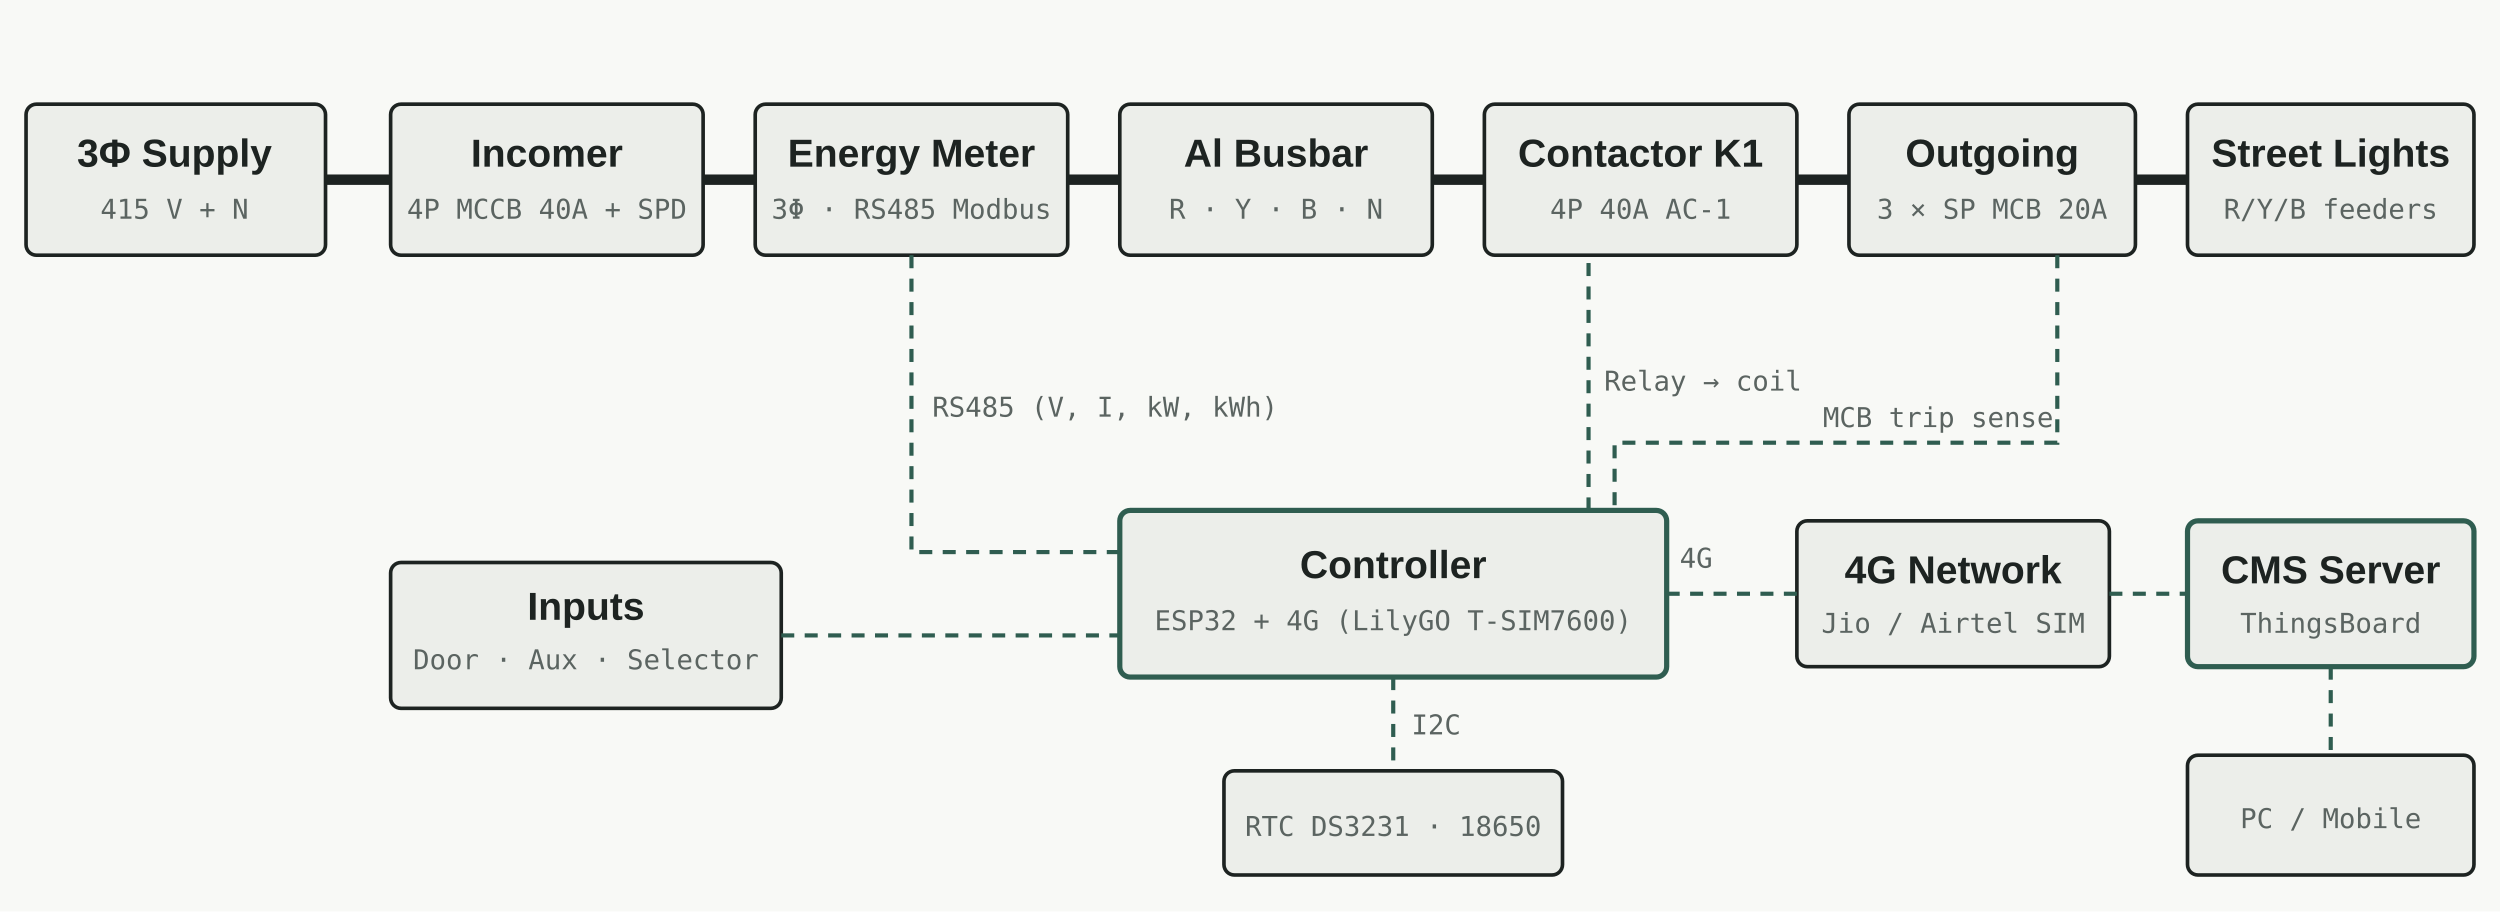
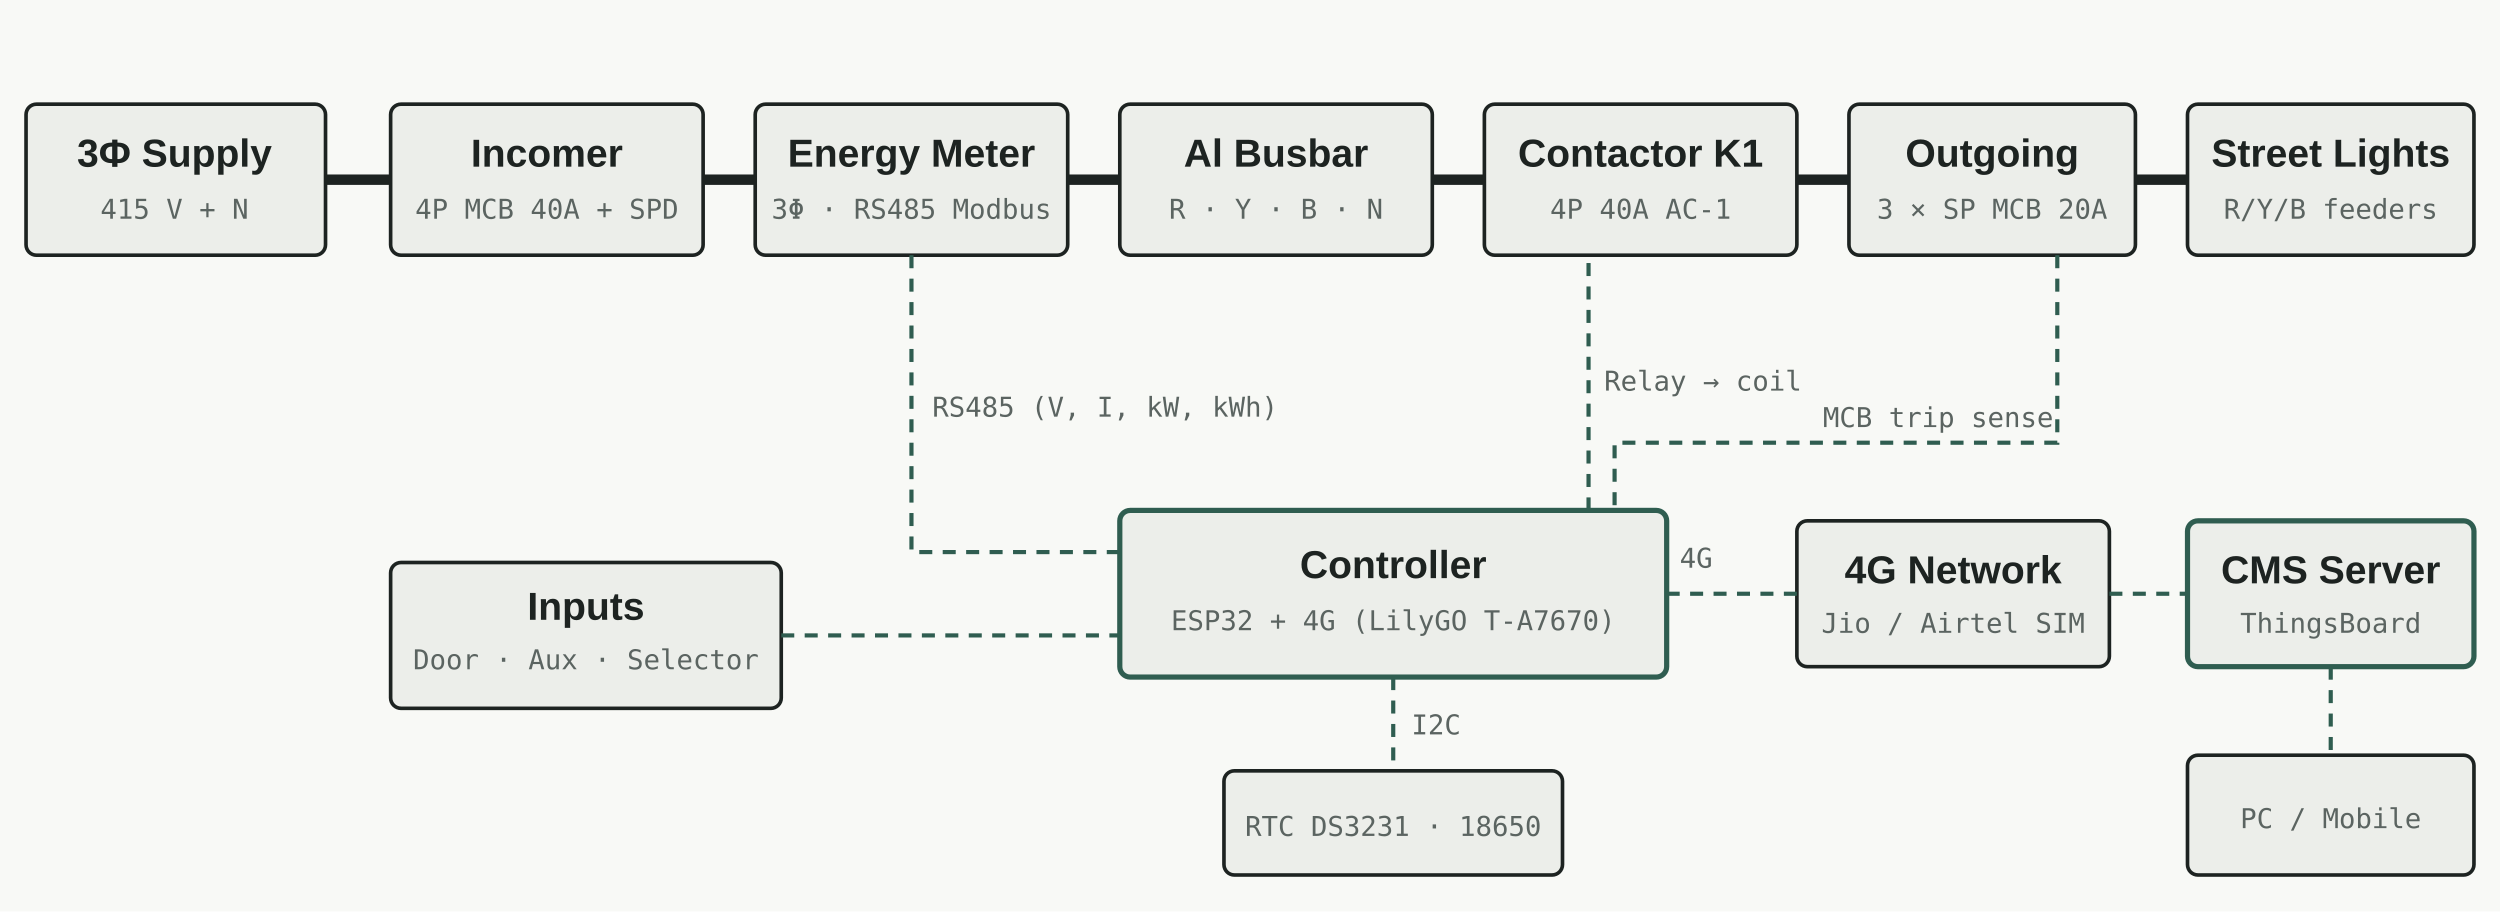
<svg xmlns="http://www.w3.org/2000/svg" width="960" height="350" viewBox="0 0 960 350" role="img" aria-label="Block diagram of smart feeder panel">
  <style>
rect.bg{fill:#f8f9f6}
text{font-family:"JetBrains Mono",Consolas,monospace;font-size:12px;fill:#1d2321}
.t-small{font-size:10.5px;fill:#5b6461}
.t-head{font-family:"Arial Narrow",Arial,sans-serif;font-size:15px;font-weight:600;fill:#1d2321}
.box{fill:#eceeea;stroke:#1d2321;stroke-width:1.4}
.box-acc{fill:#eceeea;stroke:#2f5d50;stroke-width:2}
.w{fill:none;stroke:#1d2321;stroke-width:2}
.w-thin{fill:none;stroke:#1d2321;stroke-width:1.4}
.sig{fill:none;stroke:#2f5d50;stroke-width:1.6;stroke-dasharray:5 4}
.r{stroke:#c62828}.y{stroke:#b88a00}.b{stroke:#1f5fbf}.n{stroke:#1d2321}.pe{stroke:#2e7d32}
.dot{fill:#1d2321}
</style>
  <rect class="bg" width="960" height="350" />
  <g>
    <rect class="box" x="10" y="40" width="115" height="58" rx="4" />
    <text x="67" y="64" text-anchor="middle" class="t-head">3Φ Supply</text>
    <text x="67" y="84" text-anchor="middle" class="t-small">415 V + N</text>
    <rect class="box" x="150" y="40" width="120" height="58" rx="4" />
    <text x="210" y="64" text-anchor="middle" class="t-head">Incomer</text>
-     <text x="210" y="84" text-anchor="middle" class="t-small">4P MCCB 40A + SPD</text>
+     <text x="210" y="84" text-anchor="middle" class="t-small">4P MCB 40A + SPD</text>
    <rect class="box" x="290" y="40" width="120" height="58" rx="4" />
    <text x="350" y="64" text-anchor="middle" class="t-head">Energy Meter</text>
    <text x="350" y="84" text-anchor="middle" class="t-small">3Φ · RS485 Modbus</text>
    <rect class="box" x="430" y="40" width="120" height="58" rx="4" />
    <text x="490" y="64" text-anchor="middle" class="t-head">Al Busbar</text>
    <text x="490" y="84" text-anchor="middle" class="t-small">R · Y · B · N</text>
    <rect class="box" x="570" y="40" width="120" height="58" rx="4" />
    <text x="630" y="64" text-anchor="middle" class="t-head">Contactor K1</text>
    <text x="630" y="84" text-anchor="middle" class="t-small">4P 40A AC-1</text>
    <rect class="box" x="710" y="40" width="110" height="58" rx="4" />
    <text x="765" y="64" text-anchor="middle" class="t-head">Outgoing</text>
    <text x="765" y="84" text-anchor="middle" class="t-small">3 × SP MCB 20A</text>
    <rect class="box" x="840" y="40" width="110" height="58" rx="4" />
    <text x="895" y="64" text-anchor="middle" class="t-head">Street Lights</text>
    <text x="895" y="84" text-anchor="middle" class="t-small">R/Y/B feeders</text>
    <path class="w" d="M125 69H150M270 69H290M410 69H430M550 69H570M690 69H710M820 69H840" style="stroke-width:4px" />
  </g>
  <rect class="box-acc" x="430" y="196" width="210" height="64" rx="4" />
  <text x="535" y="222" text-anchor="middle" class="t-head">Controller</text>
-   <text x="535" y="242" text-anchor="middle" class="t-small">ESP32 + 4G (LilyGO T-SIM7600)</text>
+   <text x="535" y="242" text-anchor="middle" class="t-small">ESP32 + 4G (LilyGO T-A7670)</text>
  <rect class="box" x="150" y="216" width="150" height="56" rx="4" />
  <text x="225" y="238" text-anchor="middle" class="t-head">Inputs</text>
  <text x="225" y="257" text-anchor="middle" class="t-small">Door · Aux · Selector</text>
  <rect class="box" x="470" y="296" width="130" height="40" rx="4" />
  <text x="535" y="321" text-anchor="middle" class="t-small">RTC DS3231 · 18650</text>
  <rect class="box" x="690" y="200" width="120" height="56" rx="4" />
  <text x="750" y="224" text-anchor="middle" class="t-head">4G Network</text>
  <text x="750" y="243" text-anchor="middle" class="t-small">Jio / Airtel SIM</text>
  <rect class="box-acc" x="840" y="200" width="110" height="56" rx="4" />
  <text x="895" y="224" text-anchor="middle" class="t-head">CMS Server</text>
  <text x="895" y="243" text-anchor="middle" class="t-small">ThingsBoard</text>
  <rect class="box" x="840" y="290" width="110" height="46" rx="4" />
  <text x="895" y="318" text-anchor="middle" class="t-small">PC / Mobile</text>
  <path class="sig" d="M350 98V212H430" />
  <text x="358" y="160" class="t-small">RS485 (V, I, kW, kWh)</text>
  <path class="sig" d="M610 196V98" />
  <text x="616" y="150" class="t-small">Relay → coil</text>
  <path class="sig" d="M790 98V170H620V196" />
  <text x="700" y="164" class="t-small">MCB trip sense</text>
  <path class="sig" d="M300 244H430" />
  <path class="sig" d="M535 260V296" />
  <text x="542" y="282" class="t-small">I2C</text>
  <path class="sig" d="M640 228H690" />
  <text x="645" y="218" class="t-small">4G</text>
  <path class="sig" d="M810 228H840" />
  <path class="sig" d="M895 256V290" />
</svg>
